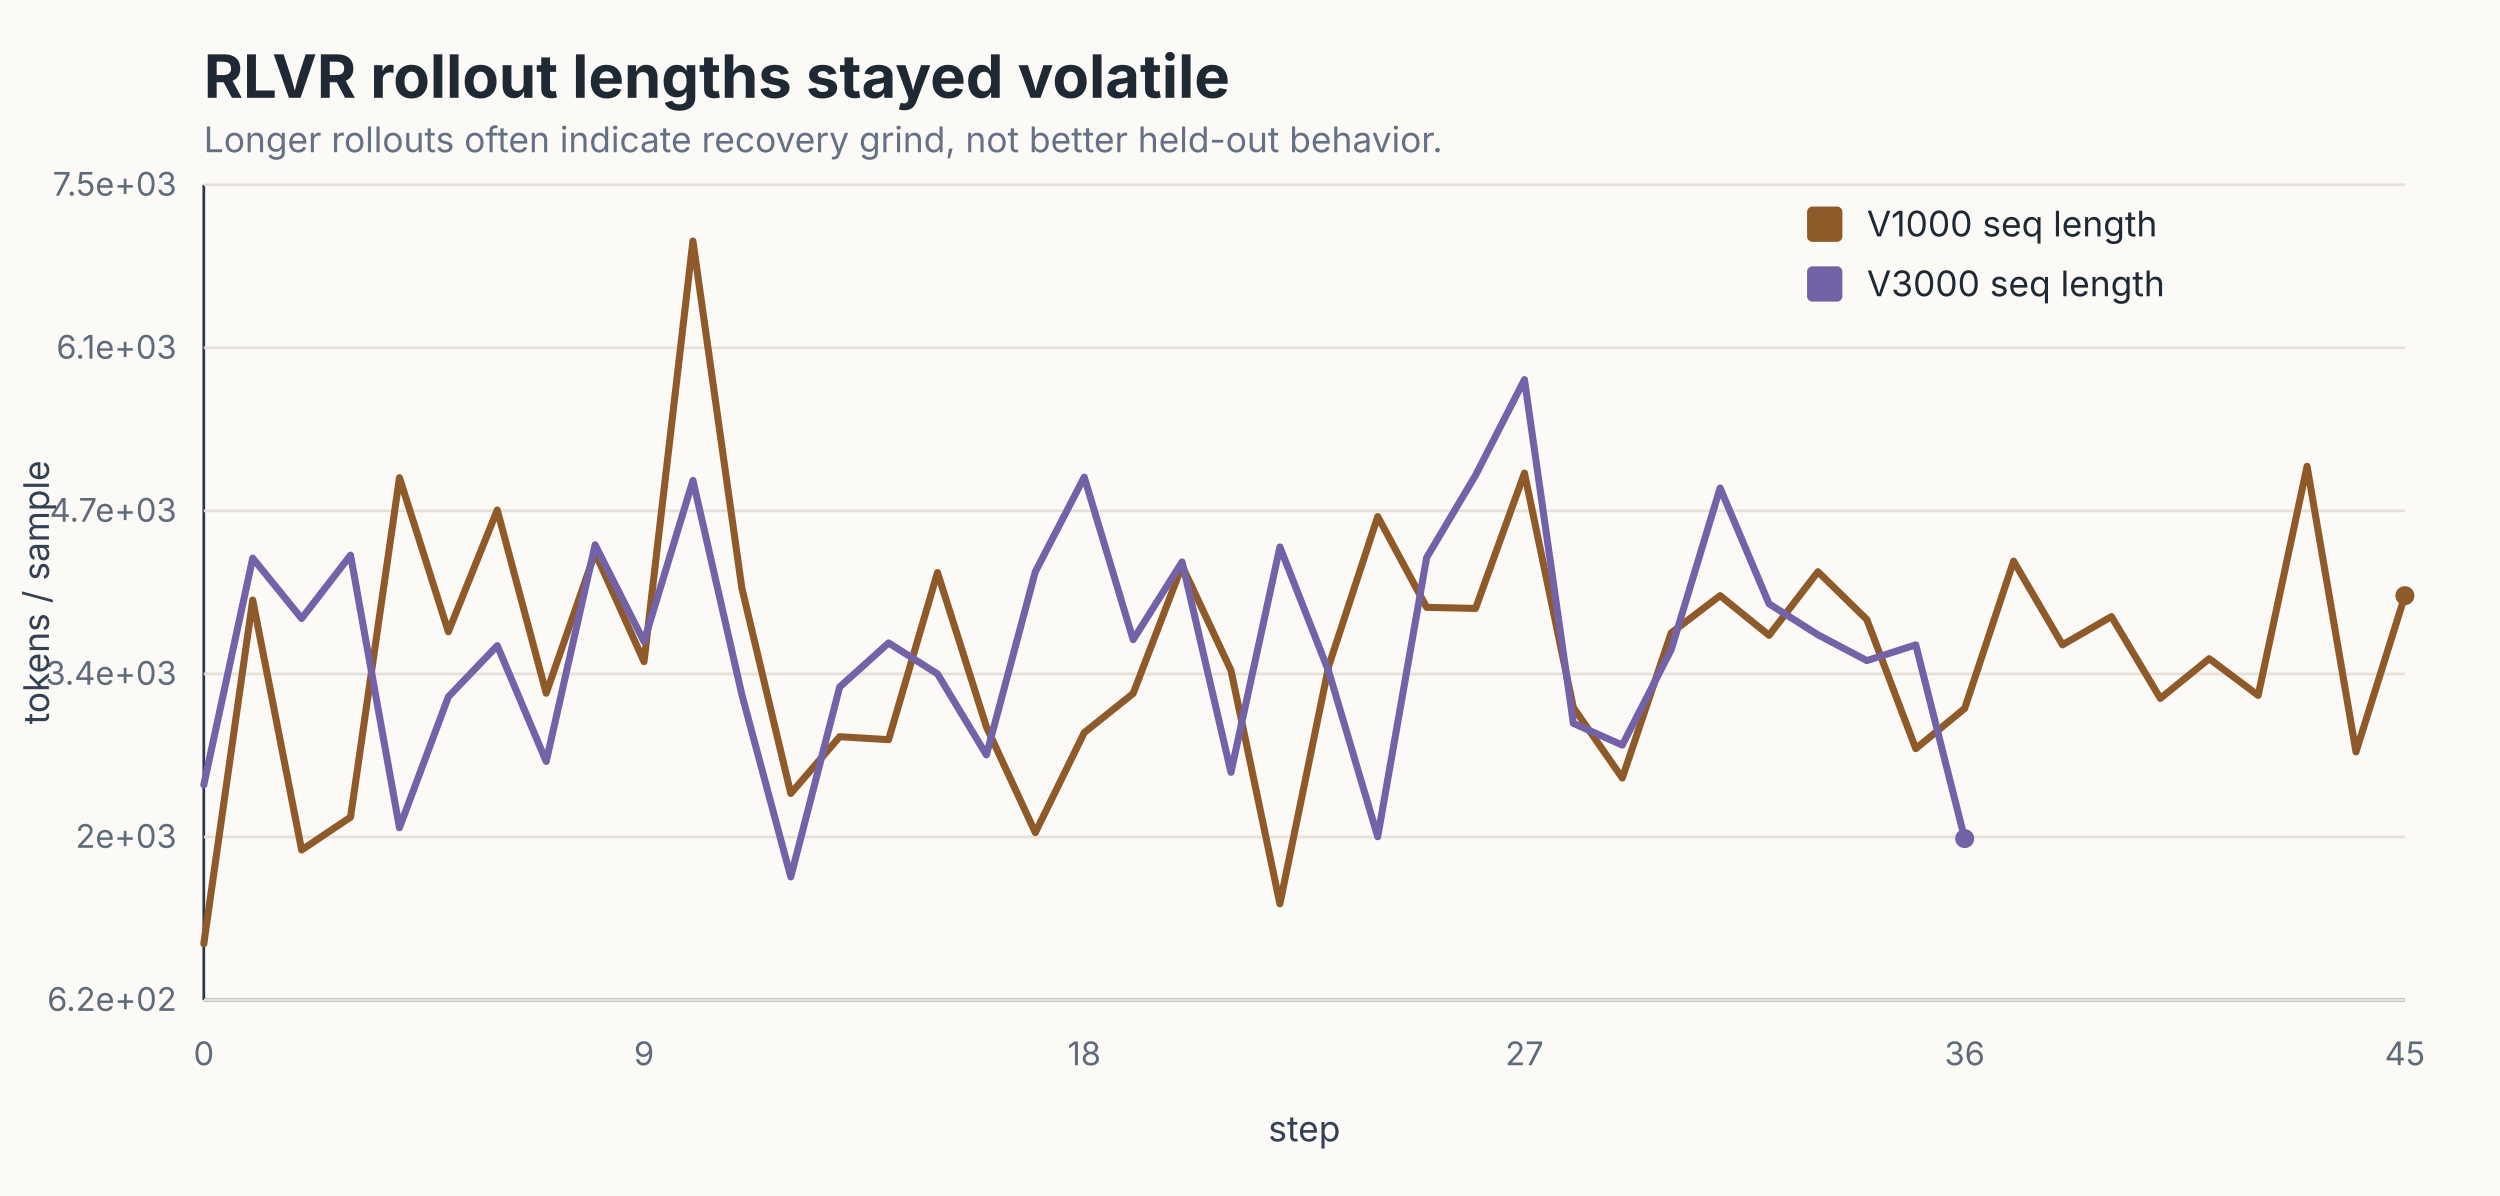
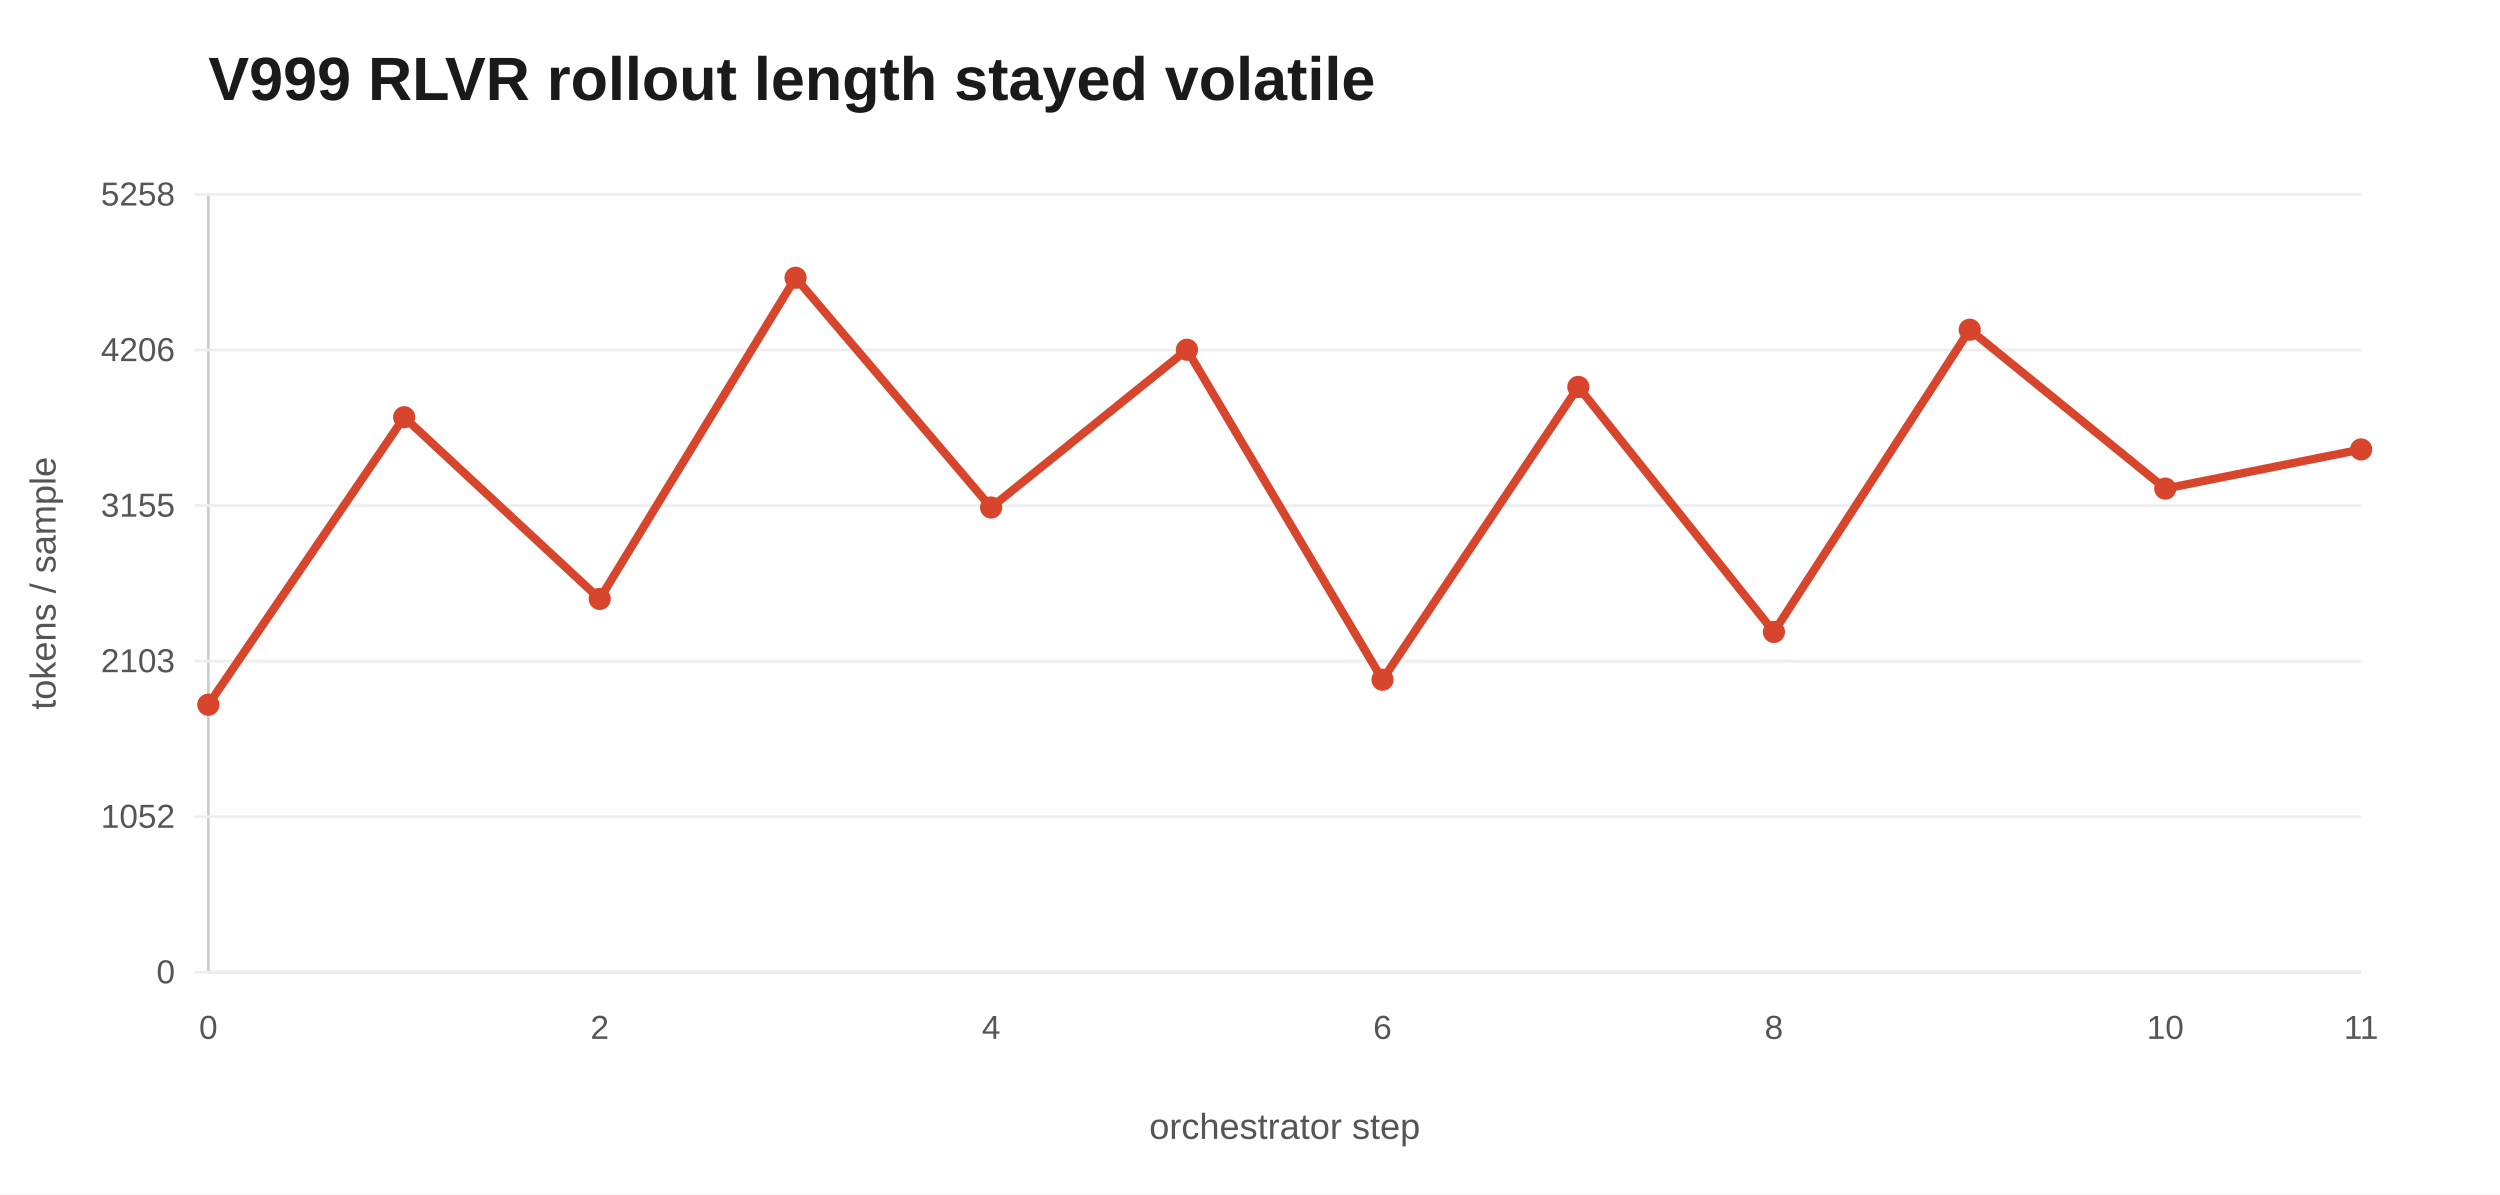
- <svg xmlns="http://www.w3.org/2000/svg" width="920" height="440" viewBox="0 0 920 440">
-   <rect width="100%" height="100%" fill="#fbfaf7" />
-   <text x="75" y="36" font-family="Inter, Arial, sans-serif" font-size="22" font-weight="700" fill="#1f2933">RLVR rollout lengths stayed volatile</text>
-   <text x="75" y="56" font-family="Inter, Arial, sans-serif" font-size="13" fill="#667085">Longer rollouts often indicate recovery grind, not better held-out behavior.</text>
-   <line x1="75" y1="368" x2="885" y2="368" stroke="#2d3748" />
-   <line x1="75" y1="68" x2="75" y2="368" stroke="#2d3748" />
-   <line x1="75" y1="368.0" x2="885" y2="368.0" stroke="#e5e0d8" />
-   <text x="65" y="372.0" text-anchor="end" font-family="Inter, Arial, sans-serif" font-size="12" fill="#5f6b7a">6.2e+02</text>
-   <line x1="75" y1="308.0" x2="885" y2="308.0" stroke="#e5e0d8" />
-   <text x="65" y="312.0" text-anchor="end" font-family="Inter, Arial, sans-serif" font-size="12" fill="#5f6b7a">2e+03</text>
-   <line x1="75" y1="248.0" x2="885" y2="248.0" stroke="#e5e0d8" />
-   <text x="65" y="252.0" text-anchor="end" font-family="Inter, Arial, sans-serif" font-size="12" fill="#5f6b7a">3.4e+03</text>
-   <line x1="75" y1="188.0" x2="885" y2="188.0" stroke="#e5e0d8" />
-   <text x="65" y="192.0" text-anchor="end" font-family="Inter, Arial, sans-serif" font-size="12" fill="#5f6b7a">4.7e+03</text>
-   <line x1="75" y1="128.0" x2="885" y2="128.0" stroke="#e5e0d8" />
-   <text x="65" y="132.0" text-anchor="end" font-family="Inter, Arial, sans-serif" font-size="12" fill="#5f6b7a">6.1e+03</text>
-   <line x1="75" y1="68.0" x2="885" y2="68.0" stroke="#e5e0d8" />
-   <text x="65" y="72.0" text-anchor="end" font-family="Inter, Arial, sans-serif" font-size="12" fill="#5f6b7a">7.5e+03</text>
-   <text x="75.0" y="392" text-anchor="middle" font-family="Inter, Arial, sans-serif" font-size="12" fill="#5f6b7a">0</text>
-   <text x="237.0" y="392" text-anchor="middle" font-family="Inter, Arial, sans-serif" font-size="12" fill="#5f6b7a">9</text>
-   <text x="399.0" y="392" text-anchor="middle" font-family="Inter, Arial, sans-serif" font-size="12" fill="#5f6b7a">18</text>
-   <text x="561.0" y="392" text-anchor="middle" font-family="Inter, Arial, sans-serif" font-size="12" fill="#5f6b7a">27</text>
-   <text x="723.0" y="392" text-anchor="middle" font-family="Inter, Arial, sans-serif" font-size="12" fill="#5f6b7a">36</text>
-   <text x="885.0" y="392" text-anchor="middle" font-family="Inter, Arial, sans-serif" font-size="12" fill="#5f6b7a">45</text>
-   <text x="480.0" y="420" text-anchor="middle" font-family="Inter, Arial, sans-serif" font-size="13" fill="#344054">step</text>
-   <text x="18" y="218.0" text-anchor="middle" transform="rotate(-90 18 218.0)" font-family="Inter, Arial, sans-serif" font-size="13" fill="#344054">tokens / sample</text>
-   <path d="M75.0,347.3 L93.0,220.8 L111.0,312.8 L129.0,300.7 L147.0,175.8 L165.0,232.5 L183.0,187.7 L201.0,255.1 L219.0,203.4 L237.0,243.5 L255.0,88.7 L273.0,216.4 L291.0,292.0 L309.0,271.1 L327.0,272.2 L345.0,210.7 L363.0,267.5 L381.0,306.4 L399.0,269.6 L417.0,255.2 L435.0,208.2 L453.0,246.7 L471.0,332.6 L489.0,245.0 L507.0,190.1 L525.0,223.5 L543.0,223.9 L561.0,174.1 L579.0,260.4 L597.0,286.3 L615.0,232.9 L633.0,219.2 L651.0,233.8 L669.0,210.4 L687.0,228.0 L705.0,275.5 L723.0,260.7 L741.0,206.5 L759.0,237.3 L777.0,226.9 L795.0,257.0 L813.0,242.4 L831.0,255.9 L849.0,171.6 L867.0,276.7 L885.0,219.2" fill="none" stroke="#8f5a2a" stroke-width="2.6" stroke-linejoin="round" stroke-linecap="round" />
-   <circle cx="885.0" cy="219.2" r="3.5" fill="#8f5a2a" />
-   <rect x="665" y="76" width="13" height="13" fill="#8f5a2a" rx="2" />
-   <text x="687" y="87" font-family="Inter, Arial, sans-serif" font-size="13" fill="#1f2933">V1000 seq length</text>
-   <path d="M75.0,288.8 L93.0,205.4 L111.0,227.6 L129.0,204.3 L147.0,304.6 L165.0,256.4 L183.0,237.6 L201.0,280.2 L219.0,200.5 L237.0,236.1 L255.0,176.8 L273.0,255.6 L291.0,322.7 L309.0,252.8 L327.0,236.6 L345.0,248.0 L363.0,277.8 L381.0,210.4 L399.0,175.6 L417.0,235.4 L435.0,206.8 L453.0,284.2 L471.0,201.3 L489.0,247.2 L507.0,307.9 L525.0,205.2 L543.0,174.9 L561.0,139.7 L579.0,266.2 L597.0,274.2 L615.0,239.1 L633.0,179.6 L651.0,222.2 L669.0,233.6 L687.0,243.1 L705.0,237.3 L723.0,308.6" fill="none" stroke="#7462a8" stroke-width="2.6" stroke-linejoin="round" stroke-linecap="round" />
-   <circle cx="723.0" cy="308.6" r="3.5" fill="#7462a8" />
-   <rect x="665" y="98" width="13" height="13" fill="#7462a8" rx="2" />
-   <text x="687" y="109" font-family="Inter, Arial, sans-serif" font-size="13" fill="#1f2933">V3000 seq length</text>
+ <svg xmlns="http://www.w3.org/2000/svg" width="900" height="430" viewBox="0 0 900 430">
+   <rect width="100%" height="100%" fill="#ffffff" />
+   <text x="75" y="36" font-family="Arial, sans-serif" font-size="22" font-weight="700" fill="#1a1a1a">V999 RLVR rollout length stayed volatile</text>
+   <line x1="75" y1="350" x2="850" y2="350" stroke="#cccccc" />
+   <line x1="75" y1="70" x2="75" y2="350" stroke="#cccccc" />
+   <line x1="70" y1="350.0" x2="850" y2="350.0" stroke="#eeeeee" />
+   <text x="63" y="354.0" text-anchor="end" font-family="Arial, sans-serif" font-size="12" fill="#555">0</text>
+   <line x1="70" y1="294.0" x2="850" y2="294.0" stroke="#eeeeee" />
+   <text x="63" y="298.0" text-anchor="end" font-family="Arial, sans-serif" font-size="12" fill="#555">1052</text>
+   <line x1="70" y1="238.0" x2="850" y2="238.0" stroke="#eeeeee" />
+   <text x="63" y="242.0" text-anchor="end" font-family="Arial, sans-serif" font-size="12" fill="#555">2103</text>
+   <line x1="70" y1="182.0" x2="850" y2="182.0" stroke="#eeeeee" />
+   <text x="63" y="186.0" text-anchor="end" font-family="Arial, sans-serif" font-size="12" fill="#555">3155</text>
+   <line x1="70" y1="126.0" x2="850" y2="126.0" stroke="#eeeeee" />
+   <text x="63" y="130.0" text-anchor="end" font-family="Arial, sans-serif" font-size="12" fill="#555">4206</text>
+   <line x1="70" y1="70.0" x2="850" y2="70.0" stroke="#eeeeee" />
+   <text x="63" y="74.0" text-anchor="end" font-family="Arial, sans-serif" font-size="12" fill="#555">5258</text>
+   <text x="75.0" y="374" text-anchor="middle" font-family="Arial, sans-serif" font-size="12" fill="#555">0</text>
+   <text x="215.9" y="374" text-anchor="middle" font-family="Arial, sans-serif" font-size="12" fill="#555">2</text>
+   <text x="356.8" y="374" text-anchor="middle" font-family="Arial, sans-serif" font-size="12" fill="#555">4</text>
+   <text x="497.7" y="374" text-anchor="middle" font-family="Arial, sans-serif" font-size="12" fill="#555">6</text>
+   <text x="638.6" y="374" text-anchor="middle" font-family="Arial, sans-serif" font-size="12" fill="#555">8</text>
+   <text x="779.5" y="374" text-anchor="middle" font-family="Arial, sans-serif" font-size="12" fill="#555">10</text>
+   <text x="850.0" y="374" text-anchor="middle" font-family="Arial, sans-serif" font-size="12" fill="#555">11</text>
+   <polyline points="75.0,253.7 145.5,150.2 215.9,215.6 286.4,100.0 356.8,182.7 427.3,125.9 497.7,244.7 568.2,139.3 638.6,227.5 709.1,118.7 779.5,175.9 850.0,161.8" fill="none" stroke="#d6452c" stroke-width="3" />
+   <circle cx="75.0" cy="253.7" r="4" fill="#d6452c" />
+   <circle cx="145.5" cy="150.2" r="4" fill="#d6452c" />
+   <circle cx="215.9" cy="215.6" r="4" fill="#d6452c" />
+   <circle cx="286.4" cy="100.0" r="4" fill="#d6452c" />
+   <circle cx="356.8" cy="182.7" r="4" fill="#d6452c" />
+   <circle cx="427.3" cy="125.9" r="4" fill="#d6452c" />
+   <circle cx="497.7" cy="244.7" r="4" fill="#d6452c" />
+   <circle cx="568.2" cy="139.3" r="4" fill="#d6452c" />
+   <circle cx="638.6" cy="227.5" r="4" fill="#d6452c" />
+   <circle cx="709.1" cy="118.7" r="4" fill="#d6452c" />
+   <circle cx="779.5" cy="175.9" r="4" fill="#d6452c" />
+   <circle cx="850.0" cy="161.8" r="4" fill="#d6452c" />
+   <text x="462.5" y="410" text-anchor="middle" font-family="Arial, sans-serif" font-size="13" fill="#555">orchestrator step</text>
+   <text x="20" y="210.0" transform="rotate(-90 20 210.0)" text-anchor="middle" font-family="Arial, sans-serif" font-size="13" fill="#555">tokens / sample</text>
</svg>
